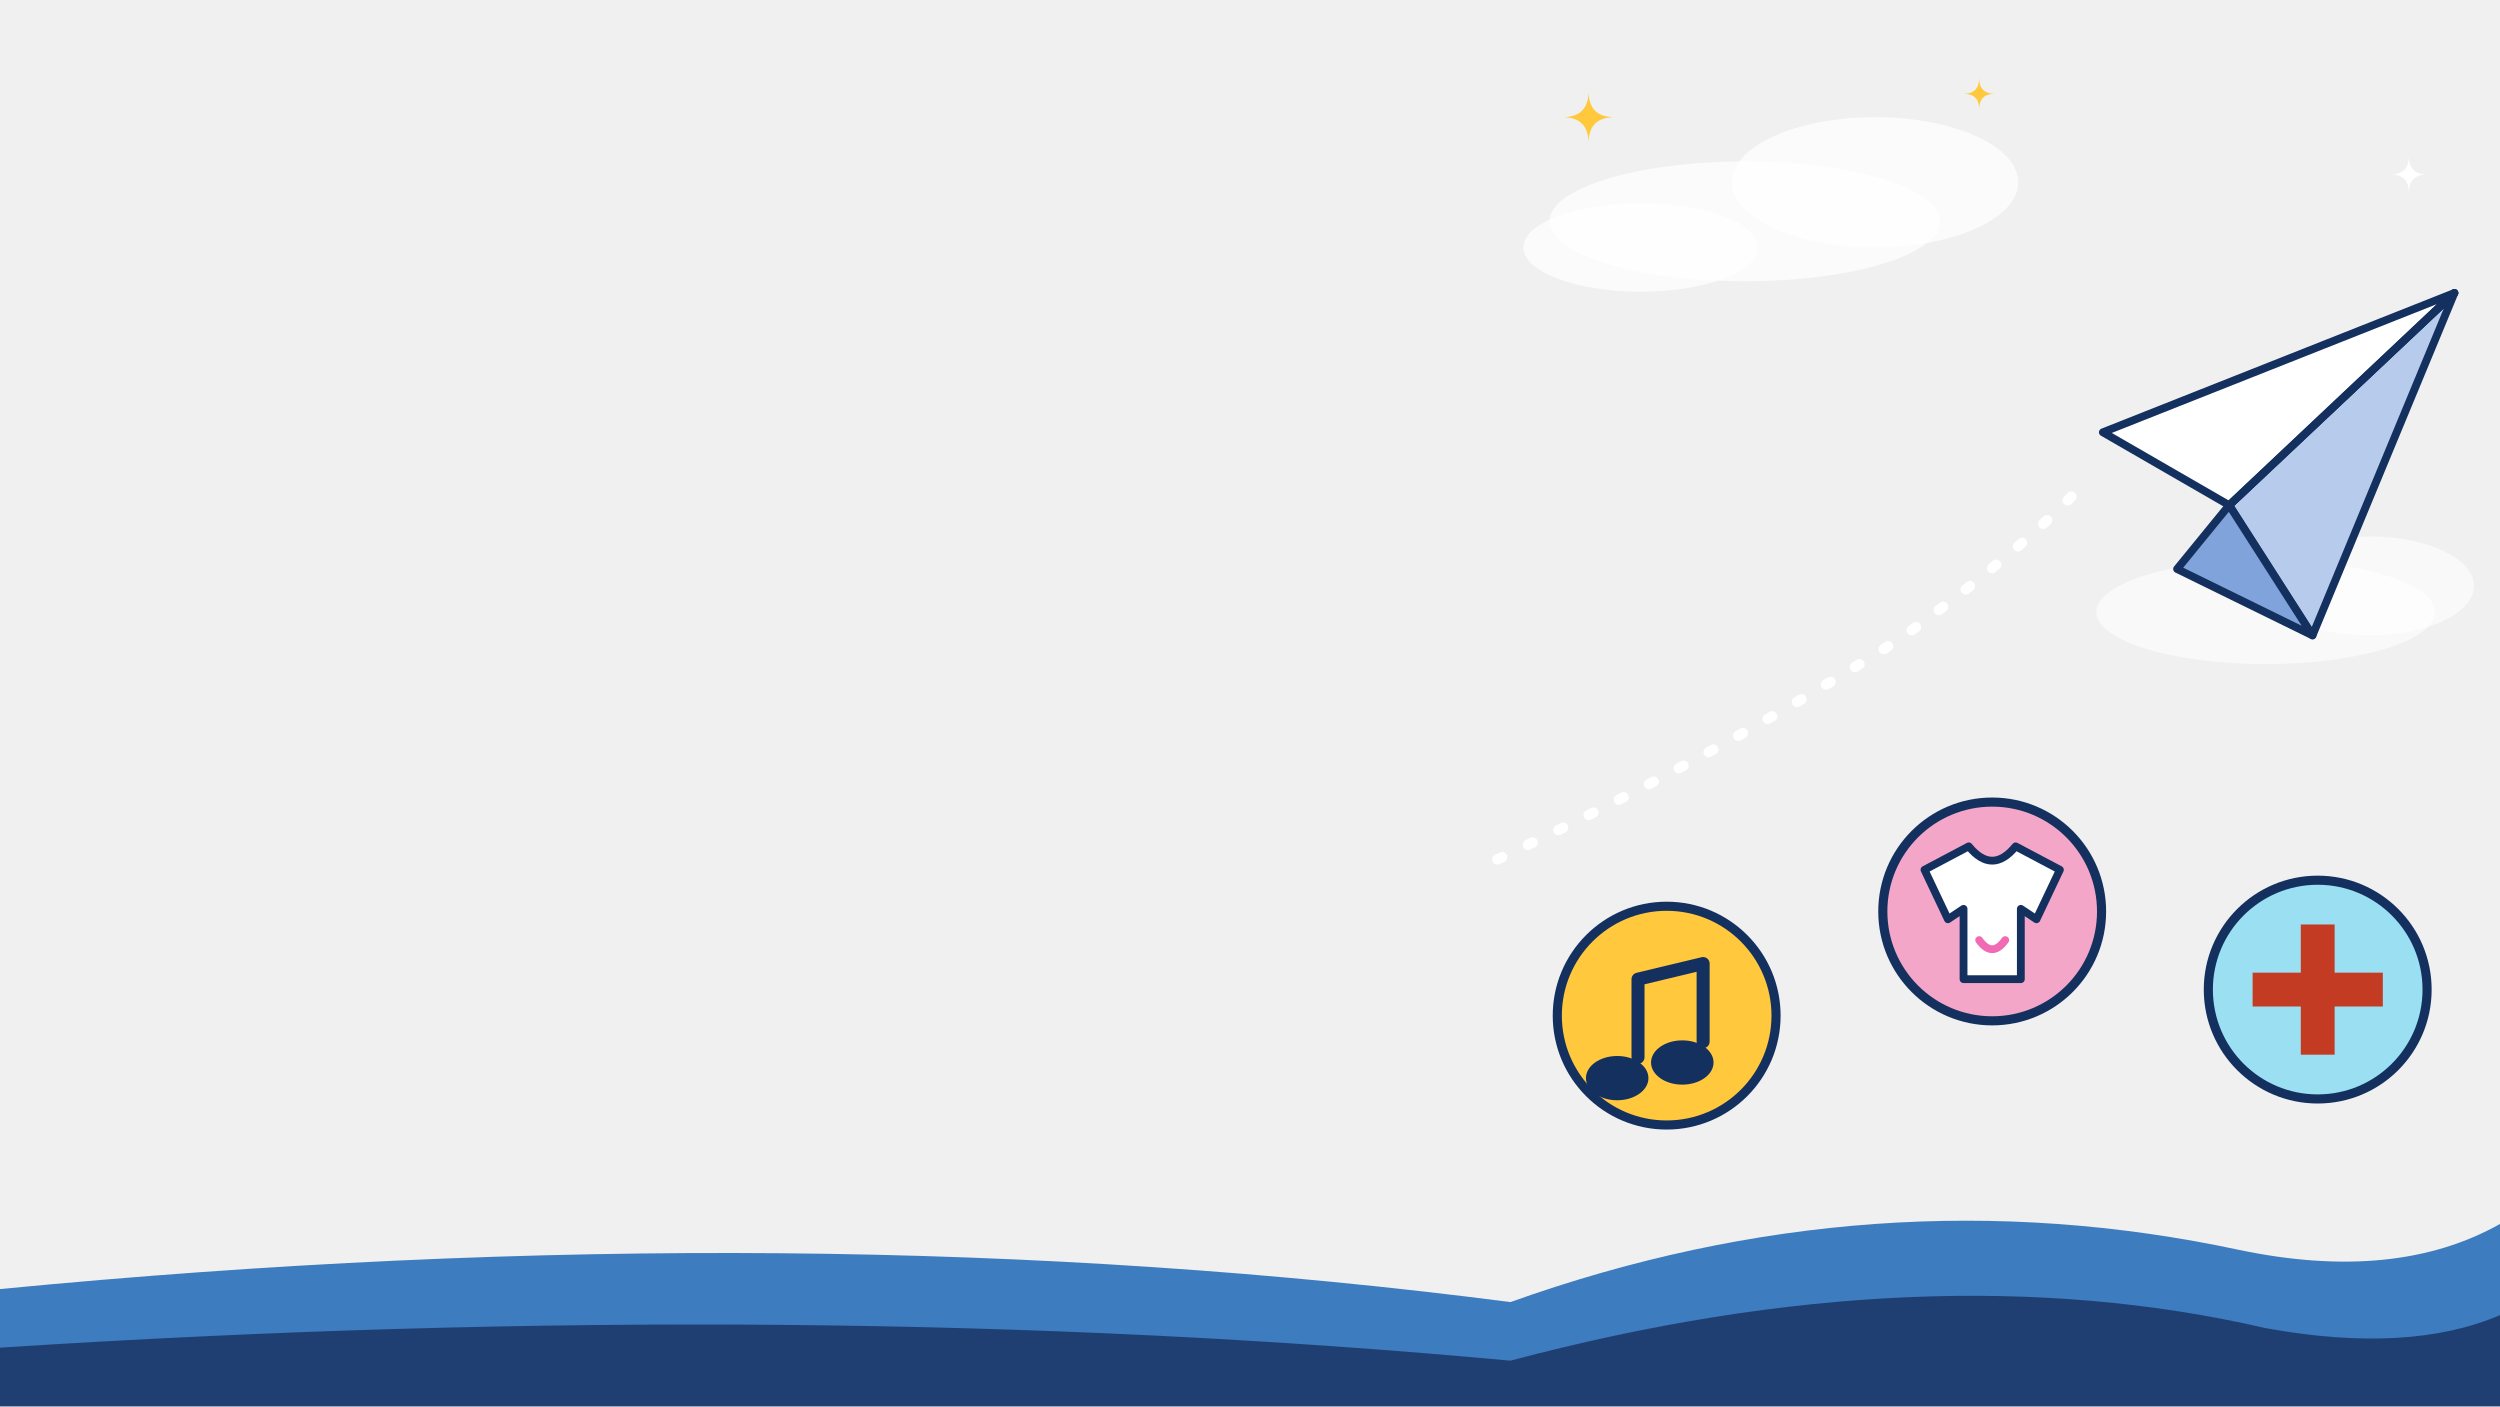
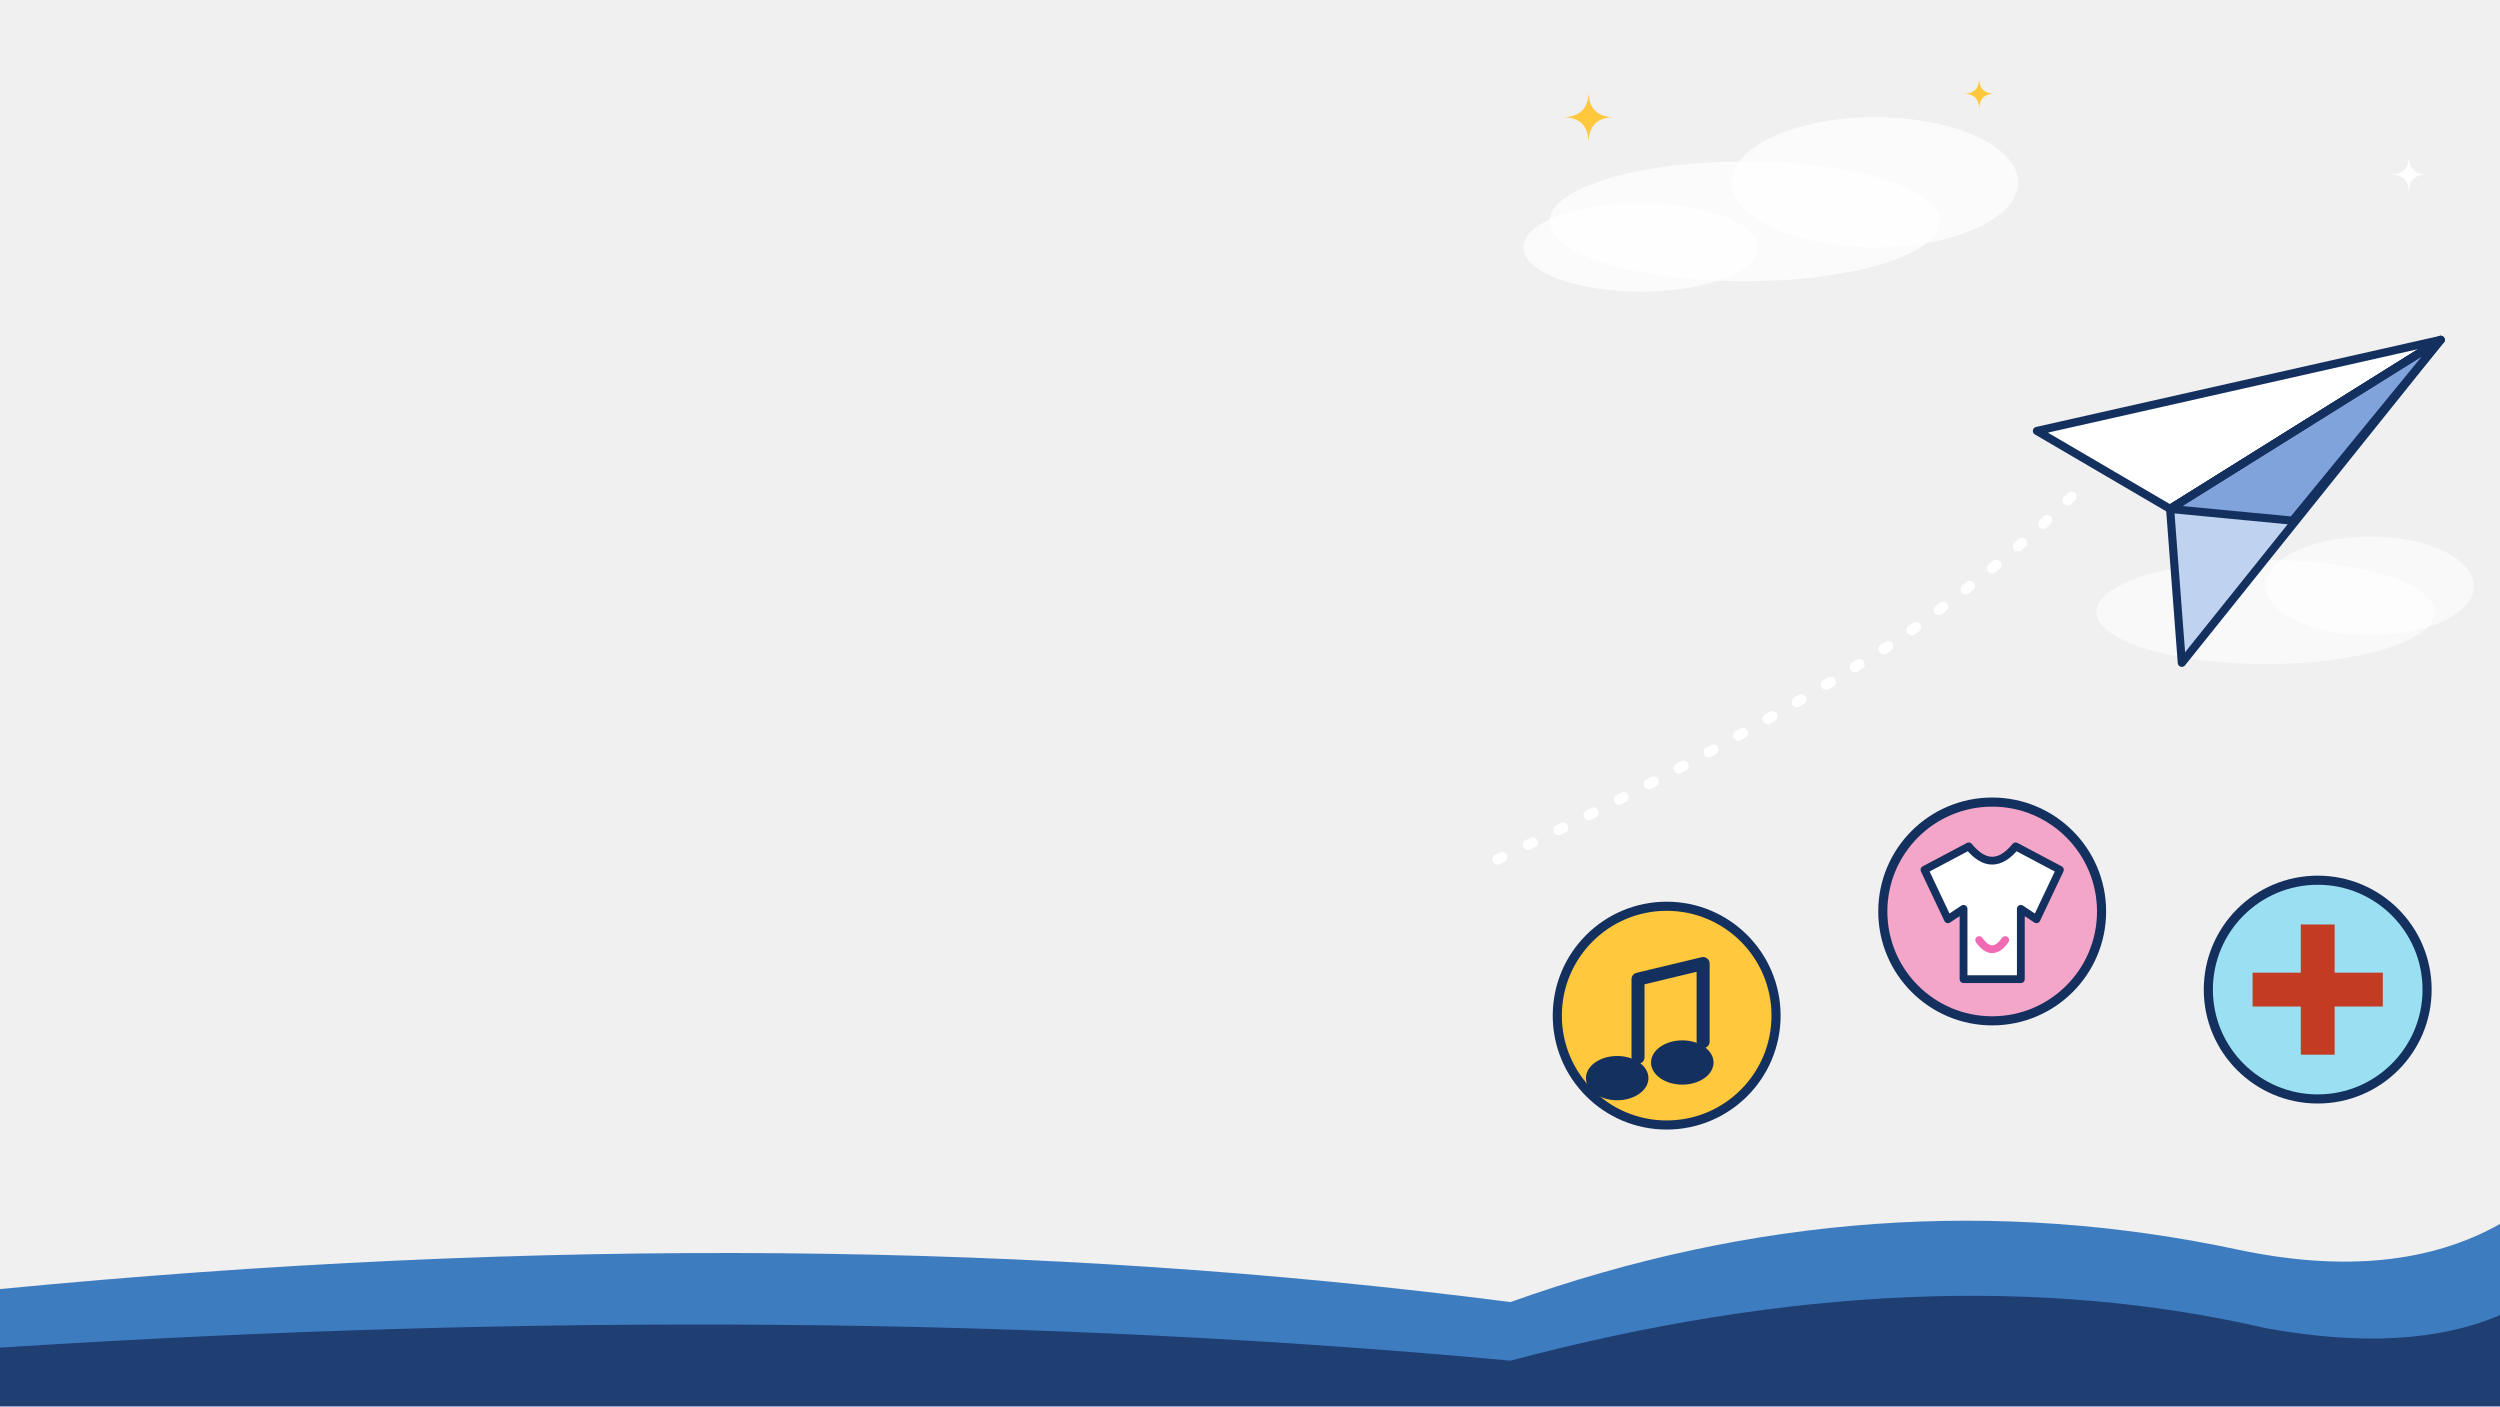
<svg xmlns="http://www.w3.org/2000/svg" class="scene" viewBox="-920 0 1920 1080" aria-hidden="true">
  <ellipse cx="420" cy="170" rx="150" ry="46" fill="#fff" opacity=".75" />
  <ellipse cx="520" cy="140" rx="110" ry="50" fill="#fff" opacity=".75" />
  <ellipse cx="340" cy="190" rx="90" ry="34" fill="#fff" opacity=".75" />
  <ellipse cx="820" cy="470" rx="130" ry="40" fill="#fff" opacity=".6" />
  <ellipse cx="900" cy="450" rx="80" ry="38" fill="#fff" opacity=".6" />
  <path d="M300 70 Q300 90 320 90 Q300 90 300 110 Q300 90 280 90 Q300 90 300 70Z" fill="#FFC83D" />
  <path d="M930 120 Q930 134 944 134 Q930 134 930 148 Q930 134 916 134 Q930 134 930 120Z" fill="#fff" />
  <path d="M600 60 Q600 72 612 72 Q600 72 600 84 Q600 72 588 72 Q600 72 600 60Z" fill="#FFC83D" />
  <path d="M230 660 Q400 580 540 490 Q630 425 680 372" fill="none" stroke="#fff" stroke-width="8" stroke-dasharray="4 22" stroke-linecap="round" />
-   <g stroke="#14305F" stroke-width="6" stroke-linejoin="round" stroke-linecap="round">
-     <path d="M965 225 L792 388 L856 488Z" fill="#B7CCEC" />
-     <path d="M792 388 L856 488 L752 437Z" fill="#7FA3DA" />
-     <path d="M965 225 L695 332 L792 388Z" fill="#fff" />
-     <path d="M965 225 L792 388" fill="none" />
+   <g transform="translate(700 420) rotate(-32) scale(1.25)" stroke="#14305F" stroke-width="5" stroke-linejoin="round" stroke-linecap="round">
+     <path d="M240 0 L0 -84 L44 0Z" fill="#fff" />
+     <path d="M240 0 L0 84 L44 0Z" fill="#BFD3F0" />
+     <path d="M240 0 L44 0 L104 46Z" fill="#7FA3DA" />
+     <path d="M240 0 L44 0" fill="none" />
  </g>
  <circle cx="360" cy="780" r="84" fill="#FFC83D" stroke="#14305F" stroke-width="7" />
  <path d="M388 740 L388 800 M388 740 L338 752 L338 812" fill="none" stroke="#14305F" stroke-width="10" stroke-linecap="round" stroke-linejoin="round" />
  <ellipse cx="372" cy="816" rx="24" ry="17" fill="#14305F" />
  <ellipse cx="322" cy="828" rx="24" ry="17" fill="#14305F" />
  <circle cx="610" cy="700" r="84" fill="#F4A6C8" stroke="#14305F" stroke-width="7" />
  <path d="M558 668 L592 650 Q610 672 628 650 L662 668 L644 706 L632 698 L632 752 L588 752 L588 698 L576 706Z" fill="#fff" stroke="#14305F" stroke-width="6" stroke-linejoin="round" />
  <path d="M600 722 Q610 736 620 722" fill="none" stroke="#F06BB4" stroke-width="6" stroke-linecap="round" />
  <circle cx="860" cy="760" r="84" fill="#9BE0F2" stroke="#14305F" stroke-width="7" />
  <path d="M860 710 L860 810 M810 760 L910 760" stroke="#C23B22" stroke-width="26" stroke-linecap="butt" fill="none" />
  <path d="M-920 1080 L-920 990 Q-300 930 240 1000 Q520 900 800 960 Q920 985 1000 940 L3000 940 L3000 1080Z" fill="#3E7CC0" />
  <path d="M-920 1080 L-920 1035 Q-300 995 240 1045 Q560 960 820 1020 Q930 1040 1000 1010 L3000 1010 L3000 1080Z" fill="#1F3F73" />
</svg>
